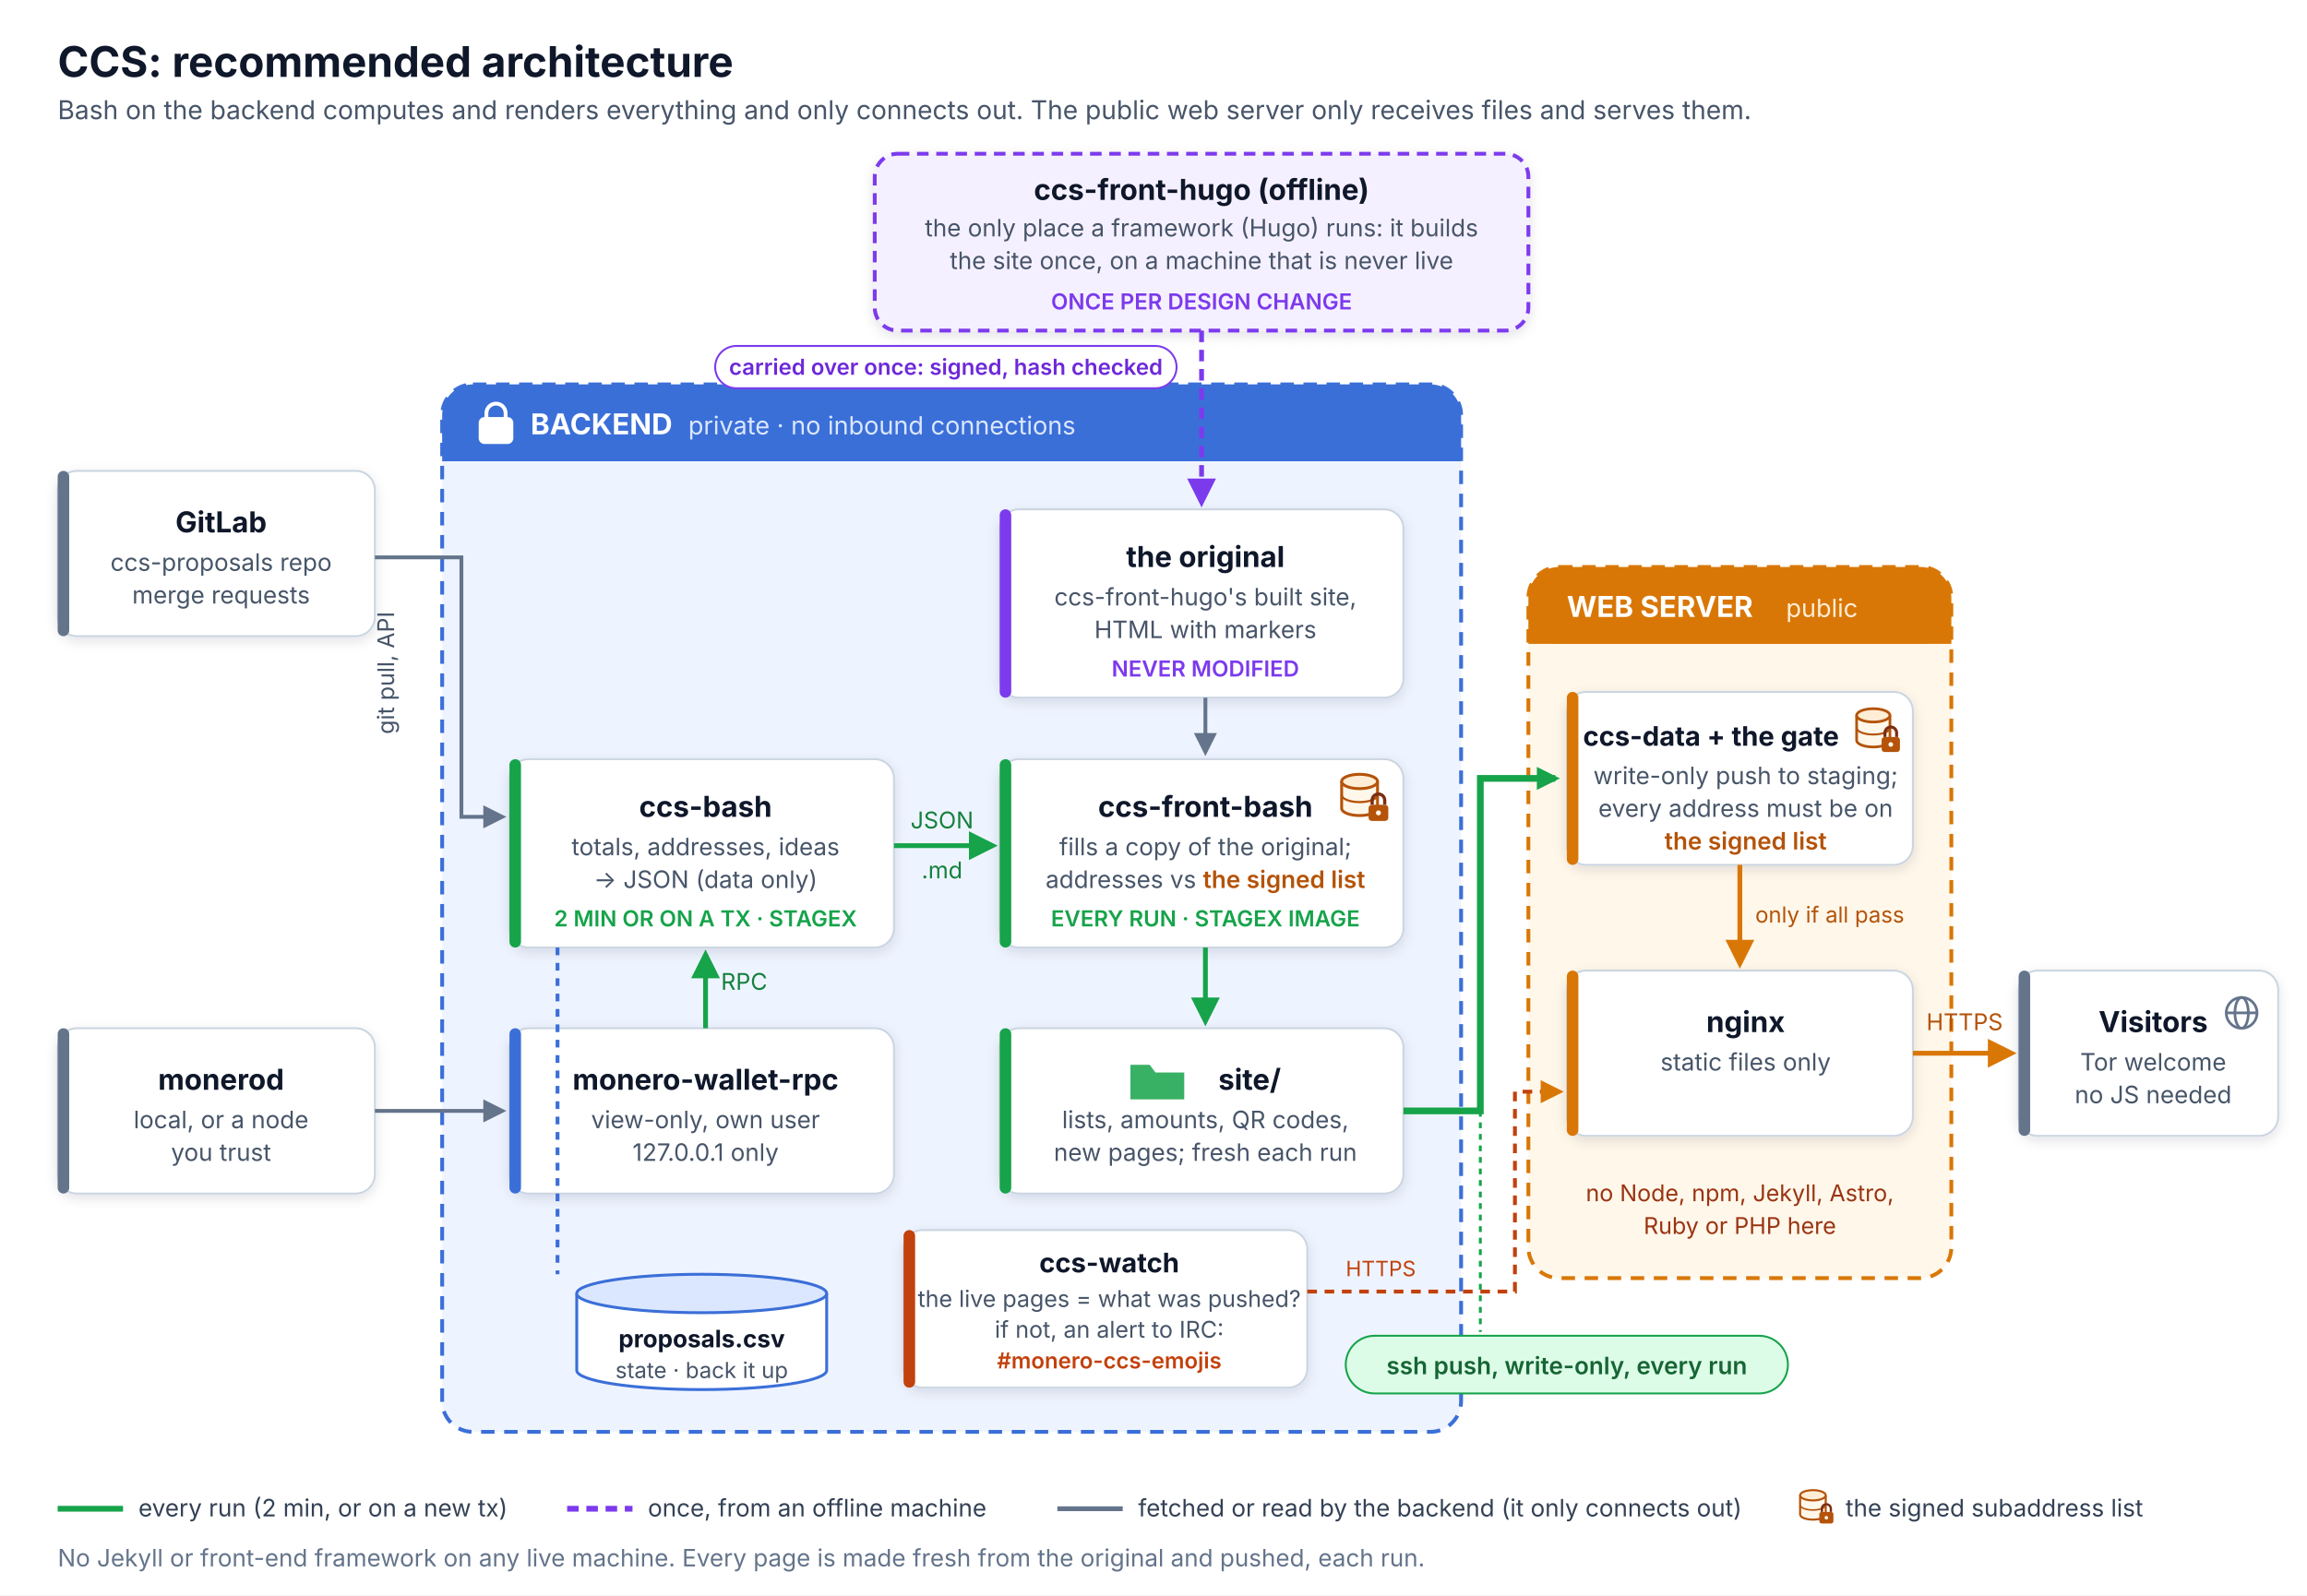
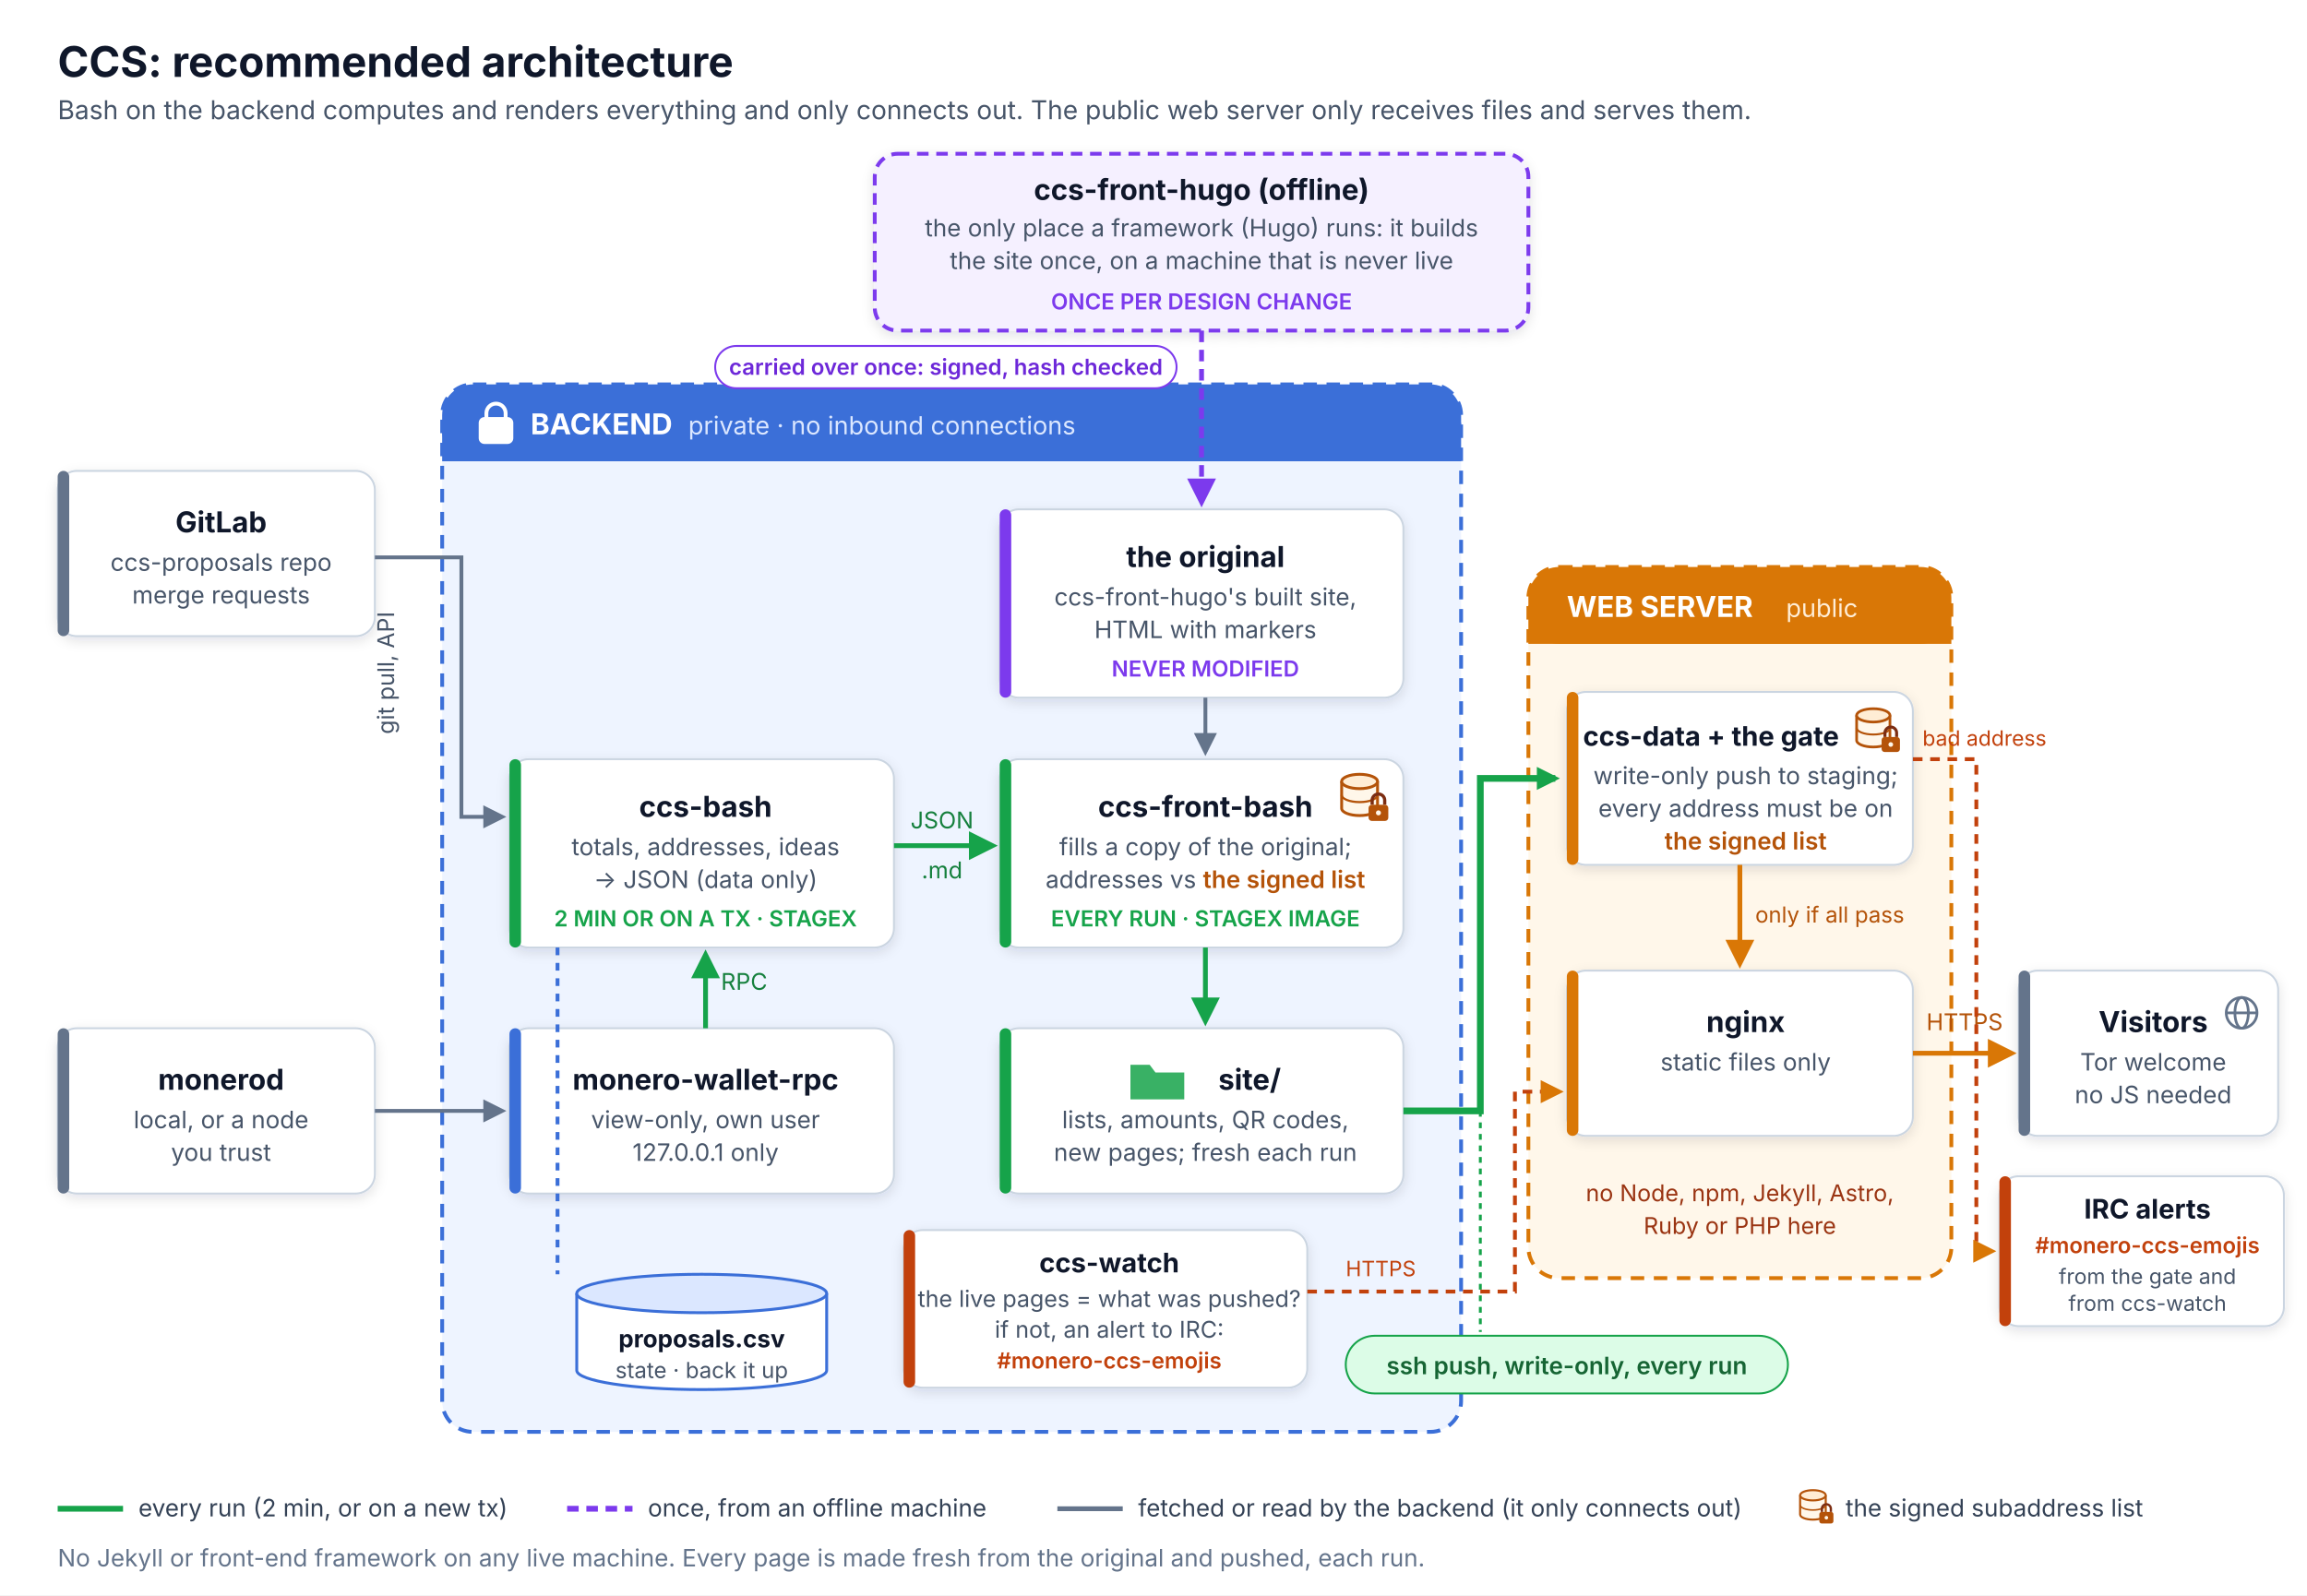
<svg xmlns="http://www.w3.org/2000/svg" viewBox="0 0 1200 830" width="1200" height="830" font-family="Inter, Helvetica, Arial, sans-serif">
  <defs>
    <filter id="sh" x="-10%" y="-10%" width="120%" height="130%">
      <feDropShadow dx="0" dy="2" stdDeviation="3" flood-color="#0f172a" flood-opacity="0.12" />
    </filter>
    <marker id="g" viewBox="0 0 10 10" refX="8" refY="5" markerWidth="6" markerHeight="6" orient="auto">
      <path d="M0,0 L10,5 L0,10 z" fill="#16a34a" />
    </marker>
    <marker id="gb" viewBox="0 0 10 10" refX="8" refY="5" markerWidth="12" markerHeight="12" markerUnits="userSpaceOnUse" orient="auto">
      <path d="M0,0 L10,5 L0,10 z" fill="#16a34a" />
    </marker>
    <marker id="p" viewBox="0 0 10 10" refX="8" refY="5" markerWidth="6" markerHeight="6" orient="auto">
      <path d="M0,0 L10,5 L0,10 z" fill="#7c3aed" />
    </marker>
    <marker id="s" viewBox="0 0 10 10" refX="8" refY="5" markerWidth="6" markerHeight="6" orient="auto">
      <path d="M0,0 L10,5 L0,10 z" fill="#64748b" />
    </marker>
    <marker id="o" viewBox="0 0 10 10" refX="8" refY="5" markerWidth="6" markerHeight="6" orient="auto">
      <path d="M0,0 L10,5 L0,10 z" fill="#d97706" />
    </marker>
    <symbol id="signedlist" viewBox="0 0 30 30">
      <path d="M2,6 V21 A10,4 0 0 0 22,21 V6" fill="#fff7ea" stroke="#b45309" stroke-width="1.6" />
      <ellipse cx="12" cy="6" rx="10" ry="4" fill="#ffedd5" stroke="#b45309" stroke-width="1.6" />
      <path d="M2,13.5 A10,4 0 0 0 22,13.5" fill="none" stroke="#b45309" stroke-width="1.2" />
      <path d="M19,19 V16.5 a3.5,3.5 0 0 1 7,0 V19" fill="none" stroke="#7c2d12" stroke-width="1.8" />
      <rect x="17" y="19" width="11" height="9" rx="1.8" fill="#b45309" />
      <circle cx="22.5" cy="23.5" r="1.4" fill="#fff7ea" />
    </symbol>
  </defs>
  <rect width="1200" height="830" fill="#ffffff" />
  <text x="30" y="40" font-size="22" font-weight="700" fill="#0f172a">CCS: recommended architecture</text>
  <text x="30" y="62" font-size="13.5" fill="#475569">Bash on the backend computes and renders everything and only connects out. The public web server only receives files and serves them.</text>
  <g transform="translate(0,115)">
    <rect x="230" y="85" width="530" height="545" rx="16" fill="#eef4ff" stroke="#3b6fd8" stroke-width="2" stroke-dasharray="7 5" />
    <rect x="230" y="85" width="530" height="40" rx="16" fill="#3b6fd8" />
    <rect x="230" y="105" width="530" height="20" fill="#3b6fd8" />
    <g transform="translate(250,95)" fill="none" stroke="#ffffff" stroke-width="2">
      <rect x="0" y="8" width="16" height="12" rx="2" fill="#ffffff" />
      <path d="M3,8 V5 a5,5 0 0 1 10,0 V8" />
    </g>
    <text x="276" y="111" font-size="15" font-weight="700" fill="#ffffff">BACKEND</text>
    <text x="358" y="111" font-size="13" fill="#dbe7ff">private · no inbound connections</text>
    <rect x="795" y="180" width="220" height="370" rx="16" fill="#fff7ea" stroke="#d97706" stroke-width="2" stroke-dasharray="7 5" />
    <rect x="795" y="180" width="220" height="40" rx="16" fill="#d97706" />
    <rect x="795" y="200" width="220" height="20" fill="#d97706" />
    <text x="815" y="206" font-size="15" font-weight="700" fill="#ffffff">WEB SERVER</text>
    <text x="929" y="206" font-size="13" fill="#ffedd5">public</text>
    <g filter="url(#sh)">
      <rect x="30" y="130" width="165" height="86" rx="10" fill="#ffffff" stroke="#cbd5e1" />
      <rect x="30" y="420" width="165" height="86" rx="10" fill="#ffffff" stroke="#cbd5e1" />
    </g>
    <rect x="30" y="130" width="6" height="86" rx="3" fill="#64748b" />
    <rect x="30" y="420" width="6" height="86" rx="3" fill="#64748b" />
    <text x="115" y="162" text-anchor="middle" font-size="15" font-weight="700" fill="#0f172a">GitLab</text>
    <text x="115" y="182" text-anchor="middle" font-size="12.5" fill="#475569">ccs-proposals repo</text>
    <text x="115" y="199" text-anchor="middle" font-size="12.5" fill="#475569">merge requests</text>
    <text x="115" y="452" text-anchor="middle" font-size="15" font-weight="700" fill="#0f172a">monerod</text>
    <text x="115" y="472" text-anchor="middle" font-size="12.5" fill="#475569">local, or a node</text>
    <text x="115" y="489" text-anchor="middle" font-size="12.5" fill="#475569">you trust</text>
    <g filter="url(#sh)" fill="#ffffff" stroke="#cbd5e1">
      <rect x="520" y="150" width="210" height="98" rx="10" />
      <rect x="265" y="280" width="200" height="98" rx="10" />
      <rect x="520" y="280" width="210" height="98" rx="10" />
      <rect x="265" y="420" width="200" height="86" rx="10" />
      <rect x="520" y="420" width="210" height="86" rx="10" />
    </g>
    <rect x="520" y="150" width="6" height="98" rx="3" fill="#7c3aed" />
    <rect x="265" y="280" width="6" height="98" rx="3" fill="#16a34a" />
    <rect x="520" y="280" width="6" height="98" rx="3" fill="#16a34a" />
    <rect x="265" y="420" width="6" height="86" rx="3" fill="#3b6fd8" />
    <rect x="520" y="420" width="6" height="86" rx="3" fill="#16a34a" />
    <g text-anchor="middle">
      <text x="627" y="180" font-size="15" font-weight="700" fill="#0f172a">the original</text>
      <text x="627" y="200" font-size="12.5" fill="#475569">ccs-front-hugo's built site,</text>
      <text x="627" y="217" font-size="12.5" fill="#475569">HTML with markers</text>
      <text x="627" y="237" font-size="11.5" font-weight="600" fill="#7c3aed">NEVER MODIFIED</text>
      <text x="367" y="310" font-size="15" font-weight="700" fill="#0f172a">ccs-bash</text>
      <text x="367" y="330" font-size="12.5" fill="#475569">totals, addresses, ideas</text>
      <text x="367" y="347" font-size="12.5" fill="#475569">→ JSON (data only)</text>
      <text x="367" y="367" font-size="11.5" font-weight="600" fill="#16a34a">2 MIN OR ON A TX · STAGEX</text>
      <text x="627" y="310" font-size="15" font-weight="700" fill="#0f172a">ccs-front-bash</text>
      <use href="#signedlist" x="696" y="286" width="28" height="28" />
      <text x="627" y="330" font-size="12.5" fill="#475569">fills a copy of the original;</text>
      <text x="627" y="347" font-size="12.5" fill="#475569">addresses vs <tspan font-weight="600" fill="#b45309">the signed list</tspan>
      </text>
      <text x="627" y="367" font-size="11.5" font-weight="600" fill="#16a34a">EVERY RUN · STAGEX IMAGE</text>
      <text x="367" y="452" font-size="15" font-weight="700" fill="#0f172a">monero-wallet-rpc</text>
      <text x="367" y="472" font-size="12.5" fill="#475569">view-only, own user</text>
      <text x="367" y="489" font-size="12.5" fill="#475569">127.0.0.1 only</text>
      <text x="650" y="452" font-size="15" font-weight="700" fill="#0f172a">site/</text>
      <text x="627" y="472" font-size="12.5" fill="#475569">lists, amounts, QR codes,</text>
      <text x="627" y="489" font-size="12.5" fill="#475569">new pages; fresh each run</text>
    </g>
    <path d="M588,439 h10 l3,4 h15 v14 h-28 z" fill="#16a34a" opacity="0.85" />
    <g transform="translate(300,548)">
      <path d="M0,10 v40 a65,10 0 0 0 130,0 v-40" fill="#ffffff" stroke="#3b6fd8" stroke-width="1.5" />
      <ellipse cx="65" cy="10" rx="65" ry="10" fill="#dbe7ff" stroke="#3b6fd8" stroke-width="1.5" />
      <text x="65" y="38" text-anchor="middle" font-size="12.5" font-weight="700" fill="#0f172a">proposals.csv</text>
      <text x="65" y="54" text-anchor="middle" font-size="11.5" fill="#475569">state · back it up</text>
    </g>
    <g filter="url(#sh)" fill="#ffffff" stroke="#cbd5e1">
      <rect x="815" y="245" width="180" height="90" rx="10" />
      <rect x="815" y="390" width="180" height="86" rx="10" />
      <rect x="1050" y="390" width="135" height="86" rx="10" />
    </g>
    <rect x="815" y="245" width="6" height="90" rx="3" fill="#d97706" />
    <rect x="815" y="390" width="6" height="86" rx="3" fill="#d97706" />
    <rect x="1050" y="390" width="6" height="86" rx="3" fill="#64748b" />
    <g text-anchor="middle">
      <text x="890" y="273" font-size="14" font-weight="700" fill="#0f172a">ccs-data + the gate</text>
      <use href="#signedlist" x="964" y="252" width="26" height="26" />
      <text x="908" y="293" font-size="12.5" fill="#475569">write-only push to staging;</text>
      <text x="908" y="310" font-size="12.5" fill="#475569">every address must be on</text>
      <text x="908" y="327" font-size="12.5" font-weight="600" fill="#b45309">the signed list</text>
      <text x="908" y="422" font-size="15" font-weight="700" fill="#0f172a">nginx</text>
      <text x="908" y="442" font-size="12.5" fill="#475569">static files only</text>
      <text x="1120" y="422" font-size="15" font-weight="700" fill="#0f172a">Visitors</text>
      <text x="1120" y="442" font-size="12.5" fill="#475569">Tor welcome</text>
      <text x="1120" y="459" font-size="12.5" fill="#475569">no JS needed</text>
    </g>
    <text x="905" y="510" text-anchor="middle" font-size="12" fill="#9a3412">no Node, npm, Jekyll, Astro,</text>
    <text x="905" y="527" text-anchor="middle" font-size="12" fill="#9a3412">Ruby or PHP here</text>
    <g transform="translate(1158,404)" fill="none" stroke="#64748b" stroke-width="1.4">
      <circle cx="8" cy="8" r="8" />
      <ellipse cx="8" cy="8" rx="3.5" ry="8" />
      <path d="M0,8 h16" />
    </g>
    <g fill="none" stroke="#64748b" stroke-width="2" marker-end="url(#s)">
      <path d="M195,175 H240 V310 H261" />
      <path d="M195,463 H261" />
    </g>
    <text x="200" y="262" font-size="12" fill="#475569" transform="rotate(-90 205 262)">git pull, API</text>
    <g fill="none" stroke="#16a34a" stroke-width="2.5" marker-end="url(#g)">
      <path d="M367,420 V382" />
      <path d="M465,325 H516" />
      <path d="M627,378 V416" />
    </g>
    <path d="M290,378 V548" fill="none" stroke="#3b6fd8" stroke-width="2" stroke-dasharray="4 4" />
    <text x="375" y="400" font-size="12" fill="#15803d">RPC</text>
    <text x="490" y="316" text-anchor="middle" font-size="12" fill="#15803d">JSON</text>
    <text x="490" y="342" text-anchor="middle" font-size="12" fill="#15803d">.md</text>
    <path d="M627,248 V276" fill="none" stroke="#64748b" stroke-width="2" marker-end="url(#s)" />
    <path d="M730,463 H770 V290 H809" fill="none" stroke="#16a34a" stroke-width="3.5" marker-end="url(#gb)" />
    <g transform="translate(700,580)">
      <rect x="0" y="0" width="230" height="30" rx="15" fill="#dcfce7" stroke="#16a34a" />
      <text x="115" y="20" text-anchor="middle" font-size="12.5" font-weight="600" fill="#166534">ssh push, write-only, every run</text>
    </g>
    <path d="M770,463 V578" fill="none" stroke="#16a34a" stroke-width="1.5" stroke-dasharray="3 3" />
    <path d="M905,335 V386" fill="none" stroke="#d97706" stroke-width="2.5" marker-end="url(#o)" />
    <text x="913" y="365" font-size="11.5" fill="#b45309">only if all pass</text>
    <path d="M995,433 H1046" fill="none" stroke="#d97706" stroke-width="2.5" marker-end="url(#o)" />
    <text x="1002" y="421" font-size="12" fill="#b45309">HTTPS</text>
  </g>
  <rect x="455" y="80" width="340" height="92" rx="12" fill="#f5f0ff" stroke="#7c3aed" stroke-width="2" stroke-dasharray="6 4" filter="url(#sh)" />
  <text x="625" y="104" text-anchor="middle" font-size="15" font-weight="700" fill="#0f172a">ccs-front-hugo (offline)</text>
  <text x="625" y="123" text-anchor="middle" font-size="12.5" fill="#475569">the only place a framework (Hugo) runs: it builds</text>
  <text x="625" y="140" text-anchor="middle" font-size="12.5" fill="#475569">the site once, on a machine that is never live</text>
  <text x="625" y="161" text-anchor="middle" font-size="11.5" font-weight="600" fill="#7c3aed">ONCE PER DESIGN CHANGE</text>
  <path d="M625,172 V261" fill="none" stroke="#7c3aed" stroke-width="2.5" stroke-dasharray="6 4" marker-end="url(#p)" />
  <g transform="translate(372,180)">
    <rect x="0" y="0" width="240" height="22" rx="11" fill="#ffffff" stroke="#7c3aed" />
    <text x="120" y="15" text-anchor="middle" font-size="11.5" font-weight="600" fill="#6d28d9">carried over once: signed, hash checked</text>
  </g>
  <rect x="470" y="640" width="210" height="82" rx="10" fill="#ffffff" stroke="#cbd5e1" filter="url(#sh)" />
  <rect x="470" y="640" width="6" height="82" rx="3" fill="#c2410c" />
  <g text-anchor="middle">
    <text x="577" y="662" font-size="14" font-weight="700" fill="#0f172a">ccs-watch</text>
    <text x="577" y="680" font-size="12" fill="#475569">the live pages = what was pushed?</text>
    <text x="577" y="696" font-size="12" fill="#475569">if not, an alert to IRC:</text>
    <text x="577" y="712" font-size="11.5" font-weight="600" fill="#c2410c">#monero-ccs-emojis</text>
  </g>
  <path d="M680,672 H788 V568 H811" fill="none" stroke="#c2410c" stroke-width="2" stroke-dasharray="5 4" marker-end="url(#o)" />
  <text x="700" y="664" font-size="11" fill="#c2410c">HTTPS</text>
+   <rect x="1040" y="612" width="148" height="78" rx="10" fill="#ffffff" stroke="#cbd5e1" filter="url(#sh)" />
+   <rect x="1040" y="612" width="6" height="78" rx="3" fill="#c2410c" />
+   <g text-anchor="middle">
+     <text x="1117" y="634" font-size="14" font-weight="700" fill="#0f172a">IRC alerts</text>
+     <text x="1117" y="652" font-size="11.5" font-weight="600" fill="#c2410c">#monero-ccs-emojis</text>
+     <text x="1117" y="668" font-size="11" fill="#475569">from the gate and</text>
+     <text x="1117" y="682" font-size="11" fill="#475569">from ccs-watch</text>
+   </g>
+   <path d="M995,395 H1028 V651 H1036" fill="none" stroke="#c2410c" stroke-width="2" stroke-dasharray="5 4" marker-end="url(#o)" />
+   <text x="1000" y="388" font-size="11" fill="#c2410c">bad address</text>
  <g transform="translate(30,775)" font-size="12.5" fill="#334155">
    <path d="M0,10 H34" stroke="#16a34a" stroke-width="3" />
    <text x="42" y="14">every run (2 min, or on a new tx)</text>
    <path d="M265,10 H299" stroke="#7c3aed" stroke-width="3" stroke-dasharray="6 4" />
    <text x="307" y="14">once, from an offline machine</text>
    <path d="M520,10 H554" stroke="#64748b" stroke-width="2.5" />
    <text x="562" y="14">fetched or read by the backend (it only connects out)</text>
    <use href="#signedlist" x="905" y="-1" width="20" height="20" />
    <text x="930" y="14" font-size="12.5" fill="#334155">the signed subaddress list</text>
    <text x="0" y="40" fill="#64748b">No Jekyll or front-end framework on any live machine. Every page is made fresh from the original and pushed, each run.</text>
  </g>
</svg>
